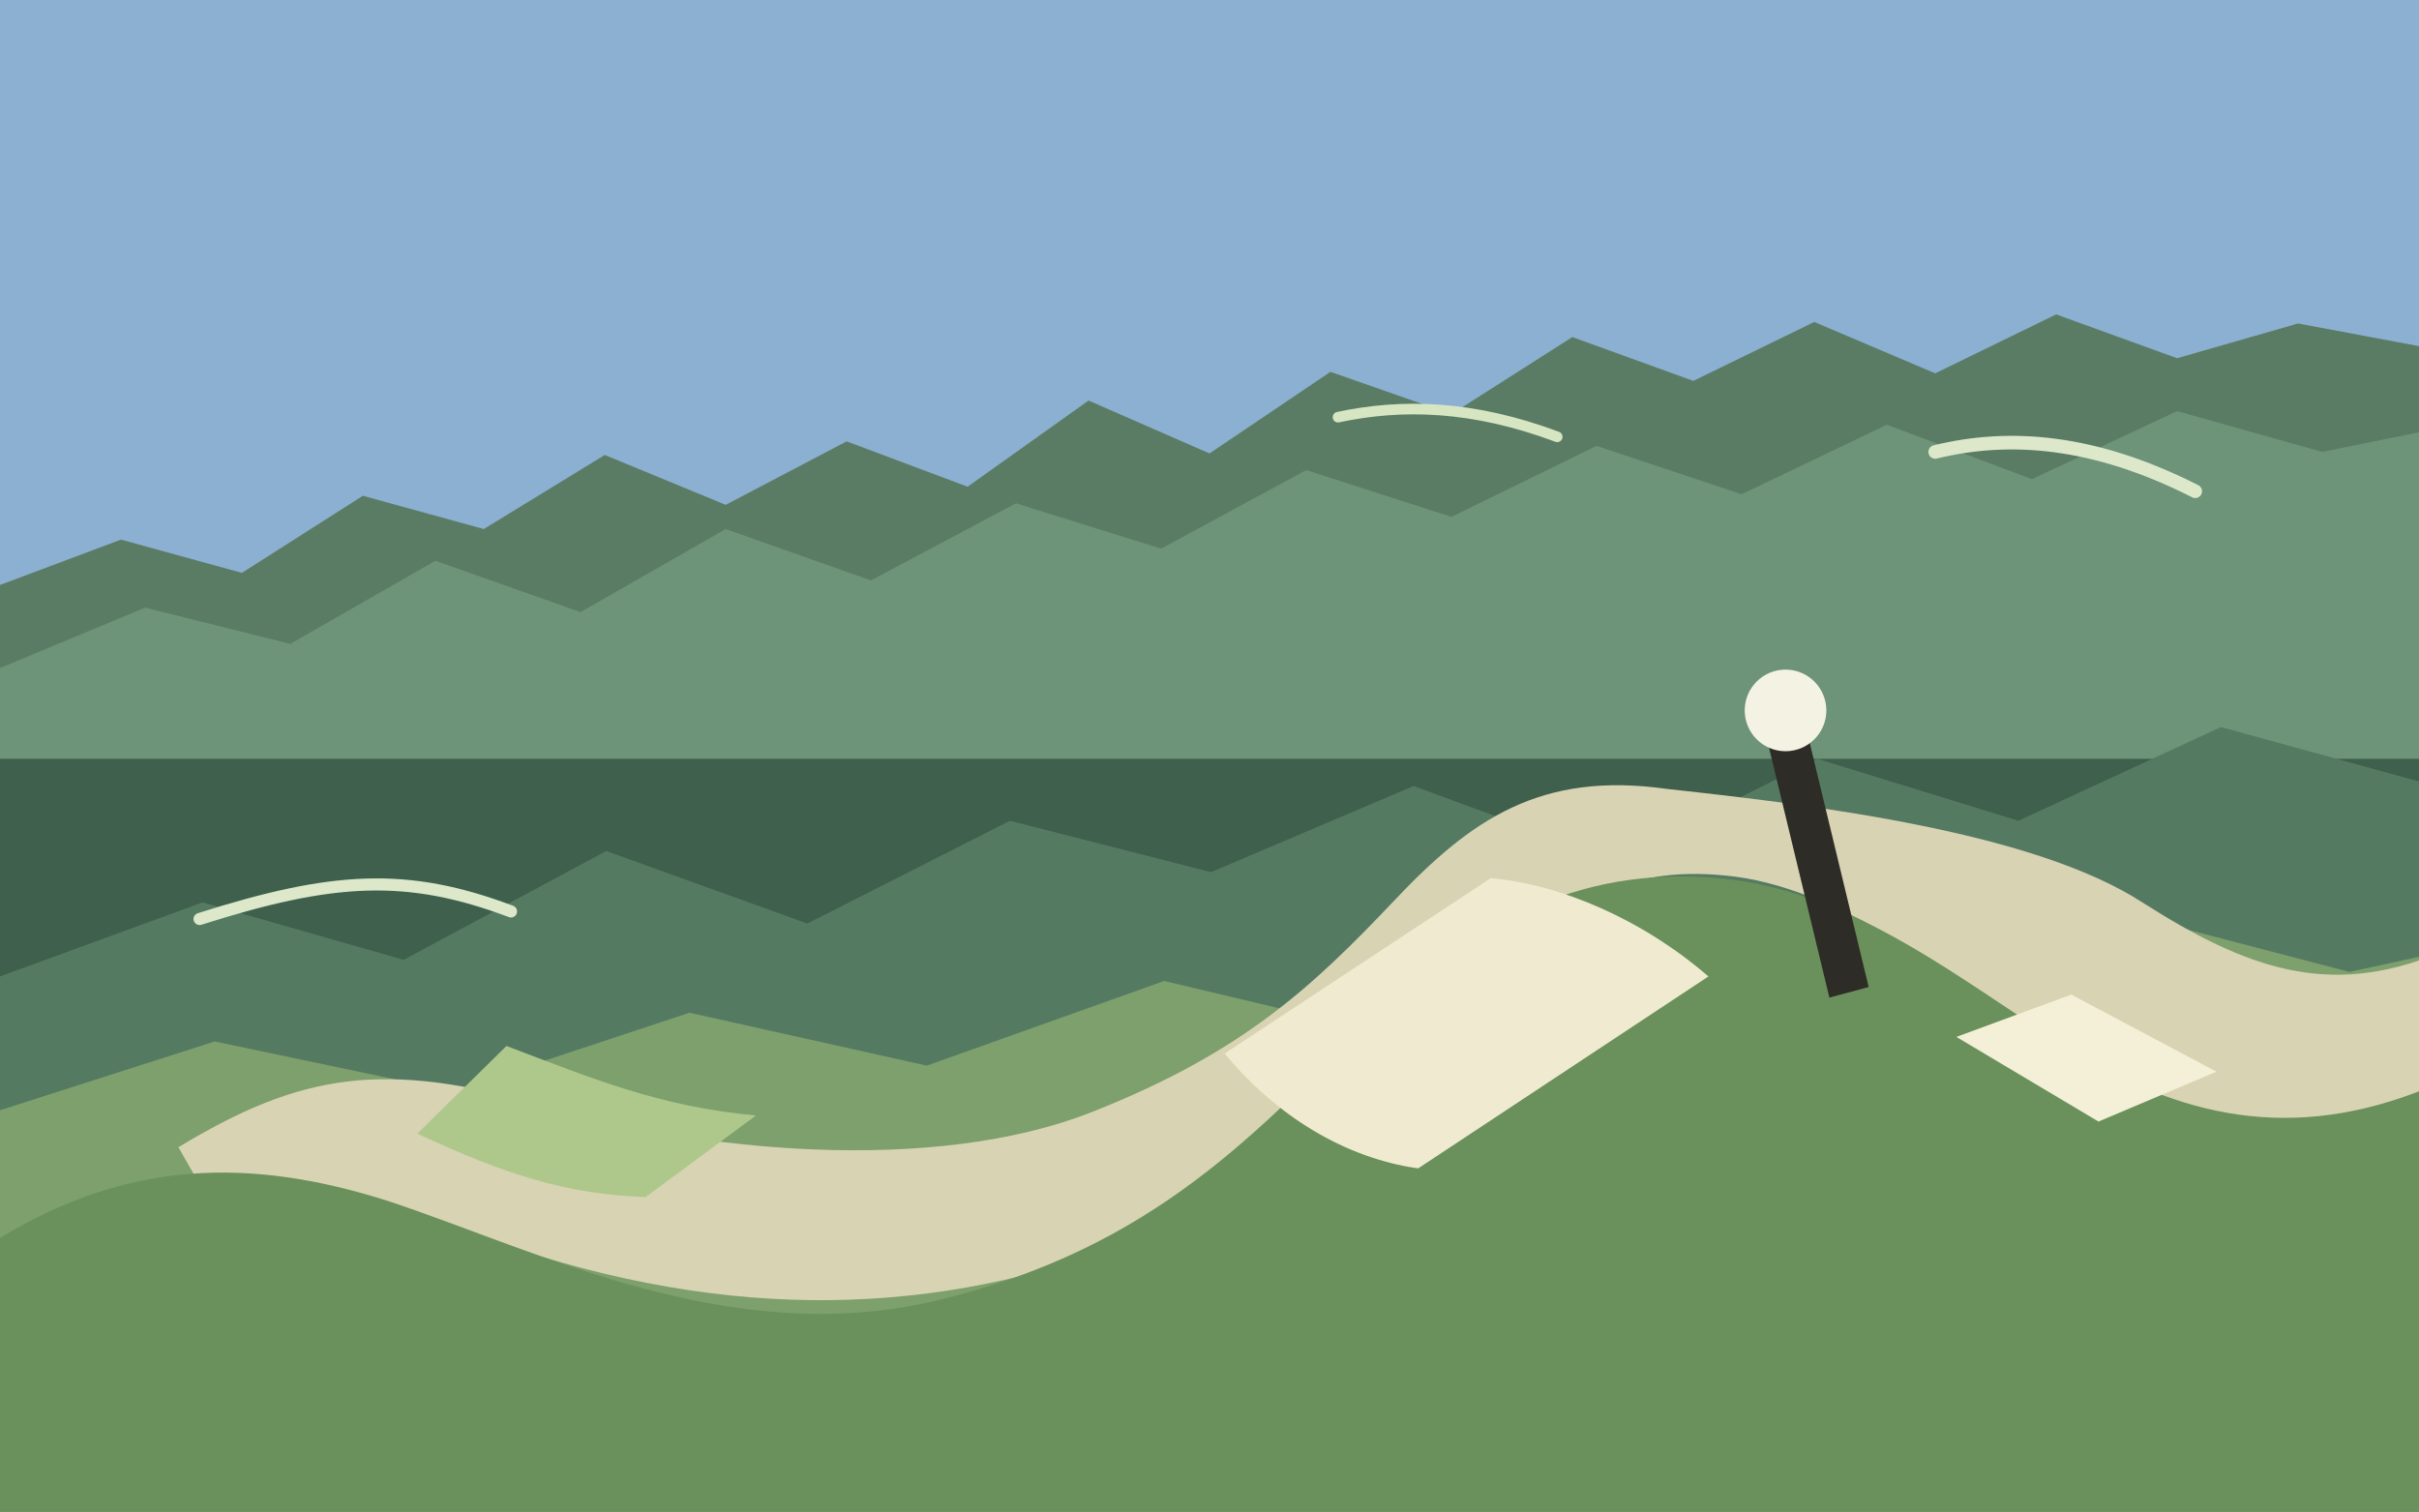
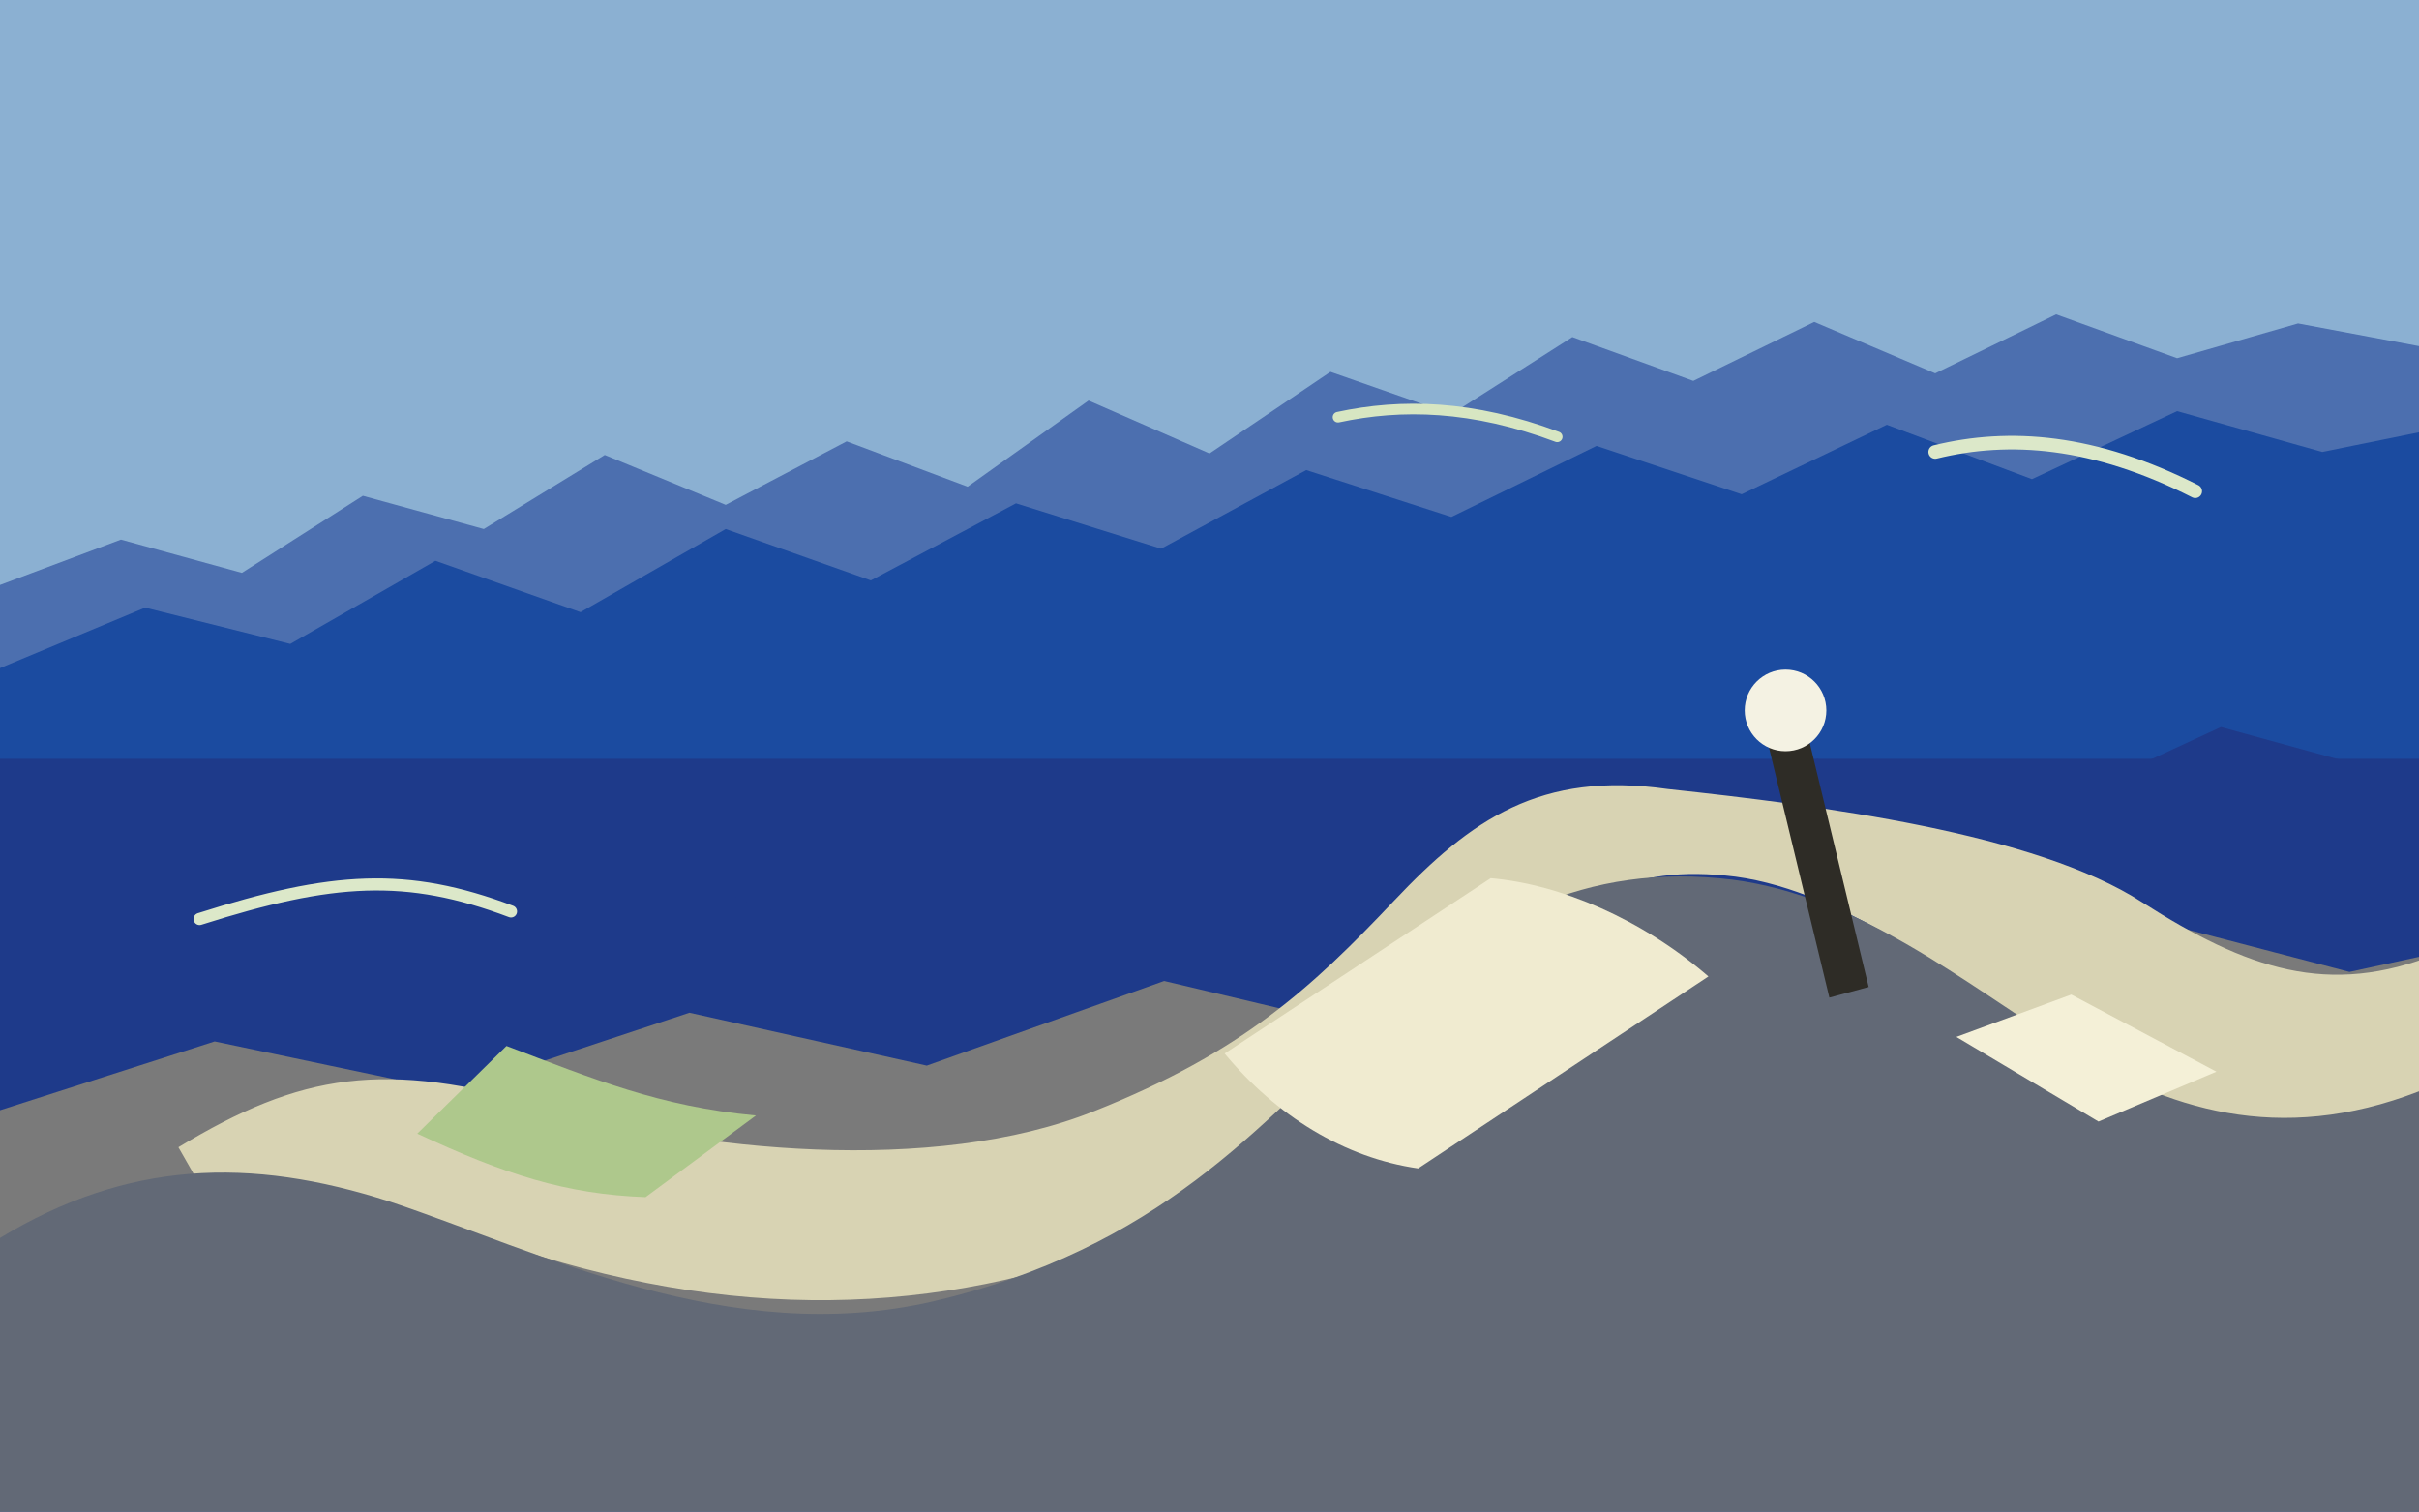
<svg xmlns="http://www.w3.org/2000/svg" width="1600" height="1000" viewBox="0 0 1600 1000" fill="none">
  <rect width="1600" height="1000" fill="#8BB0D2" />
-   <rect y="470" width="1600" height="530" fill="#3E604C" />
-   <path d="M0 387L80 357L160 379L240 328L320 350L400 301L480 334L560 292L640 322L720 265L800 300L880 246L960 274L1040 223L1120 252L1200 213L1280 247L1360 208L1440 237L1520 214L1600 229V472H0V387Z" fill="#5B7C64" />
-   <path d="M0 442L96 402L192 426L288 371L384 405L480 350L576 384L672 333L768 363L864 311L960 342L1056 295L1152 327L1248 281L1344 317L1440 272L1536 299L1600 286V502H0V442Z" fill="#6D9478" />
-   <path d="M0 1000V646L134 597L267 635L401 563L534 611L668 543L801 577L935 520L1068 569L1202 502L1335 543L1469 481L1600 517V1000H0Z" fill="#557A62" />
-   <path d="M-14 1000V739L142 689L299 722L456 670L613 705L770 649L926 686L1083 620L1240 664L1397 602L1554 643L1614 630V1000H-14Z" fill="#7DA06D" />
+   <rect y="470" width="1600" height="530" fill="#1E3A8A" />
+   <path d="M0 387L80 357L160 379L240 328L320 350L400 301L480 334L560 292L640 322L720 265L800 300L880 246L960 274L1040 223L1120 252L1200 213L1280 247L1360 208L1440 237L1520 214L1600 229V472H0V387Z" fill="#4C6FAF" />
+   <path d="M0 442L96 402L192 426L288 371L384 405L480 350L576 384L672 333L768 363L864 311L960 342L1056 295L1152 327L1248 281L1344 317L1440 272L1536 299L1600 286V502H0V442Z" fill="#1b4ba0" />
+   <path d="M0 1000V646L134 597L267 635L401 563L534 611L668 543L801 577L935 520L1068 569L1202 502L1335 543L1469 481L1600 517V1000H0Z" fill="#1E3A8A" />
+   <path d="M-14 1000V739L142 689L299 722L456 670L613 705L770 649L926 686L1083 620L1240 664L1397 602L1554 643L1614 630V1000H-14Z" fill="#7A7A7A" />
  <path d="M1103 522C1019 510 973 542 922 596C868 653 822 696 724 735C617 778 460 761 361 732C254 701 199 710 118 759L166 843C219 809 269 804 357 831C511 878 646 866 774 811C882 765 933 704 989 647C1039 596 1076 571 1148 580C1222 590 1297 650 1366 694C1431 735 1518 760 1612 726V631C1540 660 1486 641 1417 597C1346 551 1205 533 1103 522Z" fill="#D8D3B3" />
-   <path d="M0 1000V819C84 768 165 765 258 795C357 828 482 892 617 861C767 826 834 744 906 676C977 609 1048 570 1146 582C1230 593 1299 650 1366 692C1433 734 1507 758 1600 722V1000H0Z" fill="#6A915B" />
+   <path d="M0 1000V819C84 768 165 765 258 795C357 828 482 892 617 861C767 826 834 744 906 676C977 609 1048 570 1146 582C1230 593 1299 650 1366 692C1433 734 1507 758 1600 722V1000H0Z" fill="#626976" />
  <path d="M986 581C1032 585 1086 608 1130 646L938 773C889 766 844 738 810 697L986 581Z" fill="#F0EBD0" />
  <path d="M1370 658L1466 709L1388 742L1294 686L1370 658Z" fill="#F4F0D7" />
  <path d="M335 692C393 714 436 732 500 738L427 792C374 790 334 777 276 750L335 692Z" fill="#AEC88C" />
  <path d="M1194 479L1236 653L1210 660L1168 486L1194 479Z" fill="#2E2C26" />
  <circle cx="1181" cy="470" r="27" fill="#F4F2E3" />
  <path d="M1280 299C1329 287 1385 291 1452 325" stroke="#DCE8C9" stroke-width="9" stroke-linecap="round" />
  <path d="M132 608C220 580 269 577 338 603" stroke="#DCE8C9" stroke-width="8" stroke-linecap="round" />
  <path d="M885 276C927 267 974 268 1030 289" stroke="#D7E6C2" stroke-width="7" stroke-linecap="round" />
</svg>
